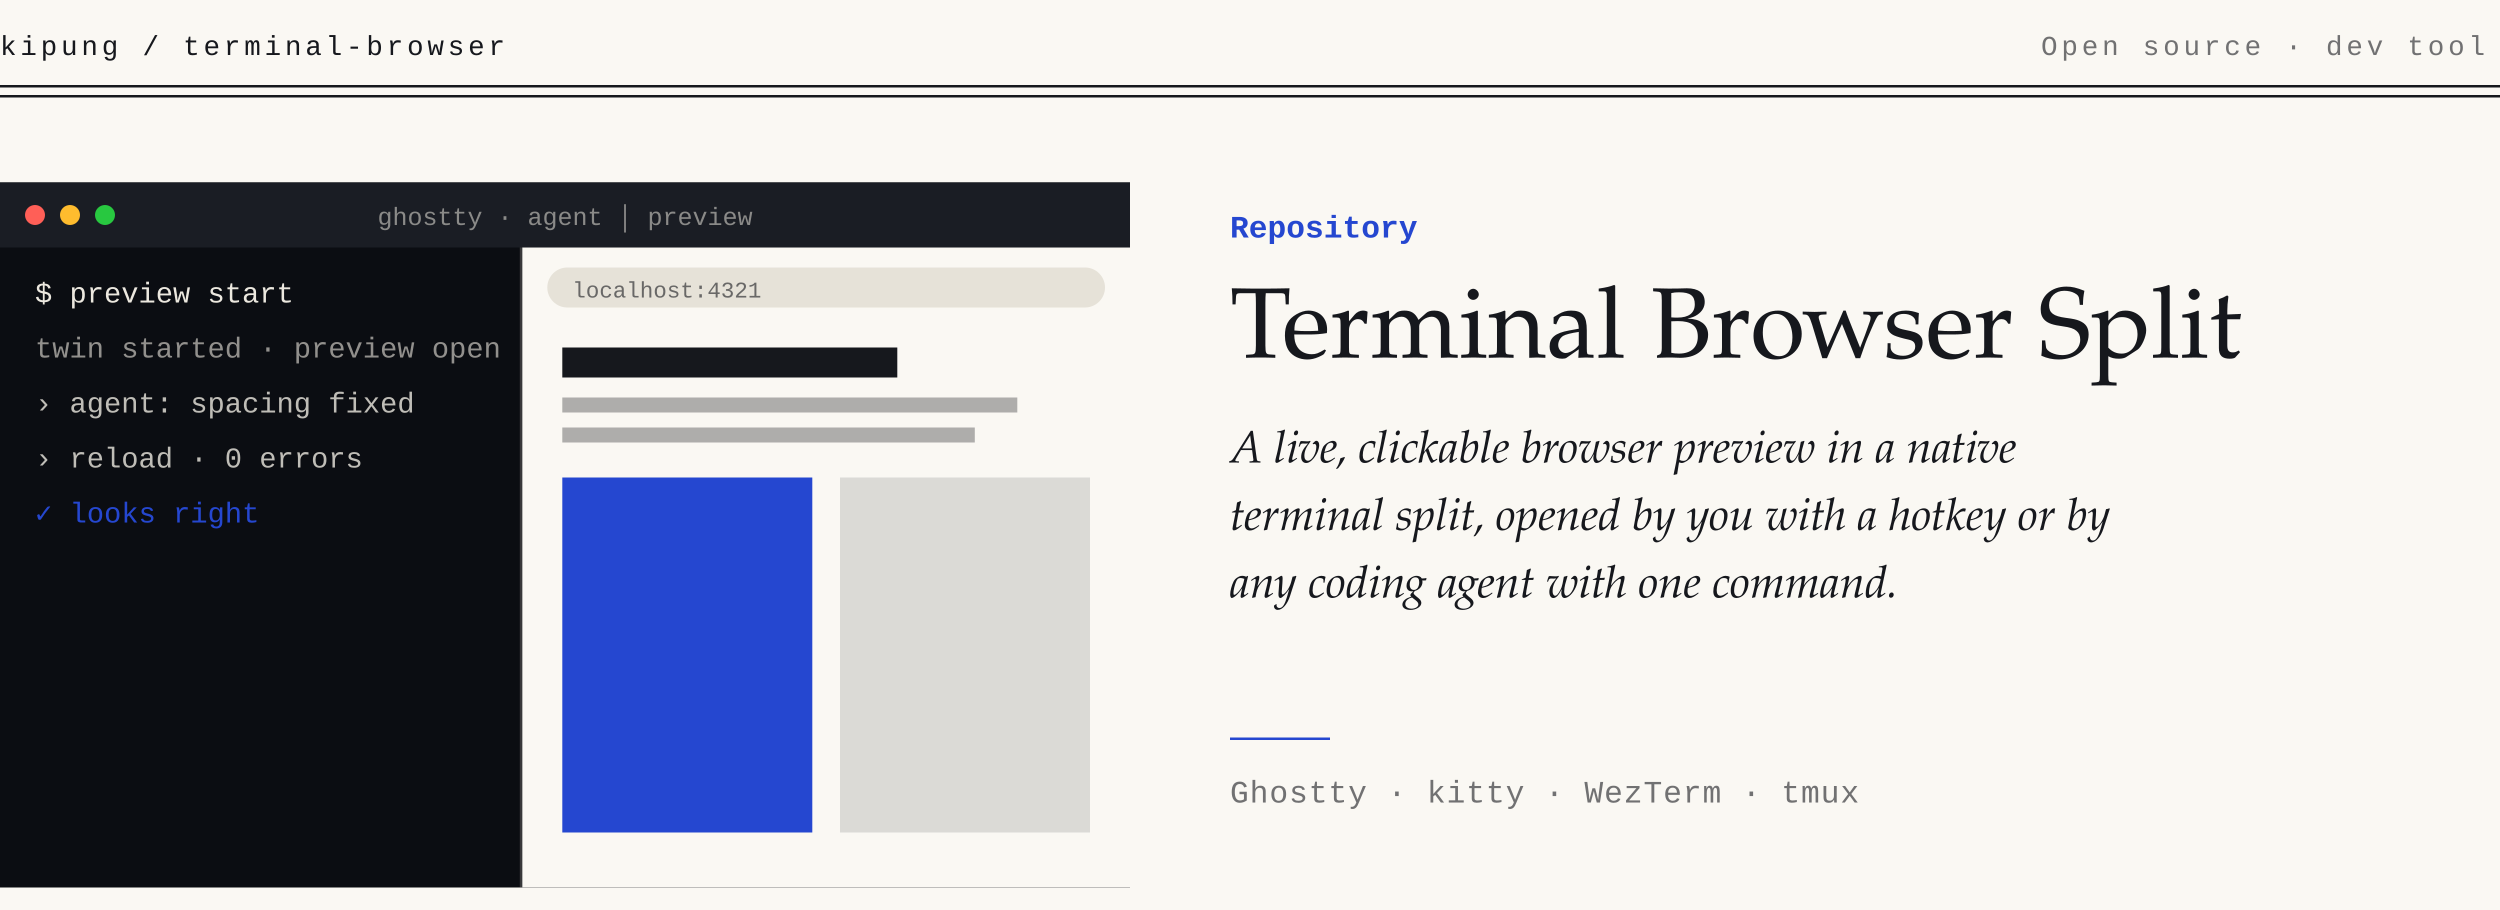
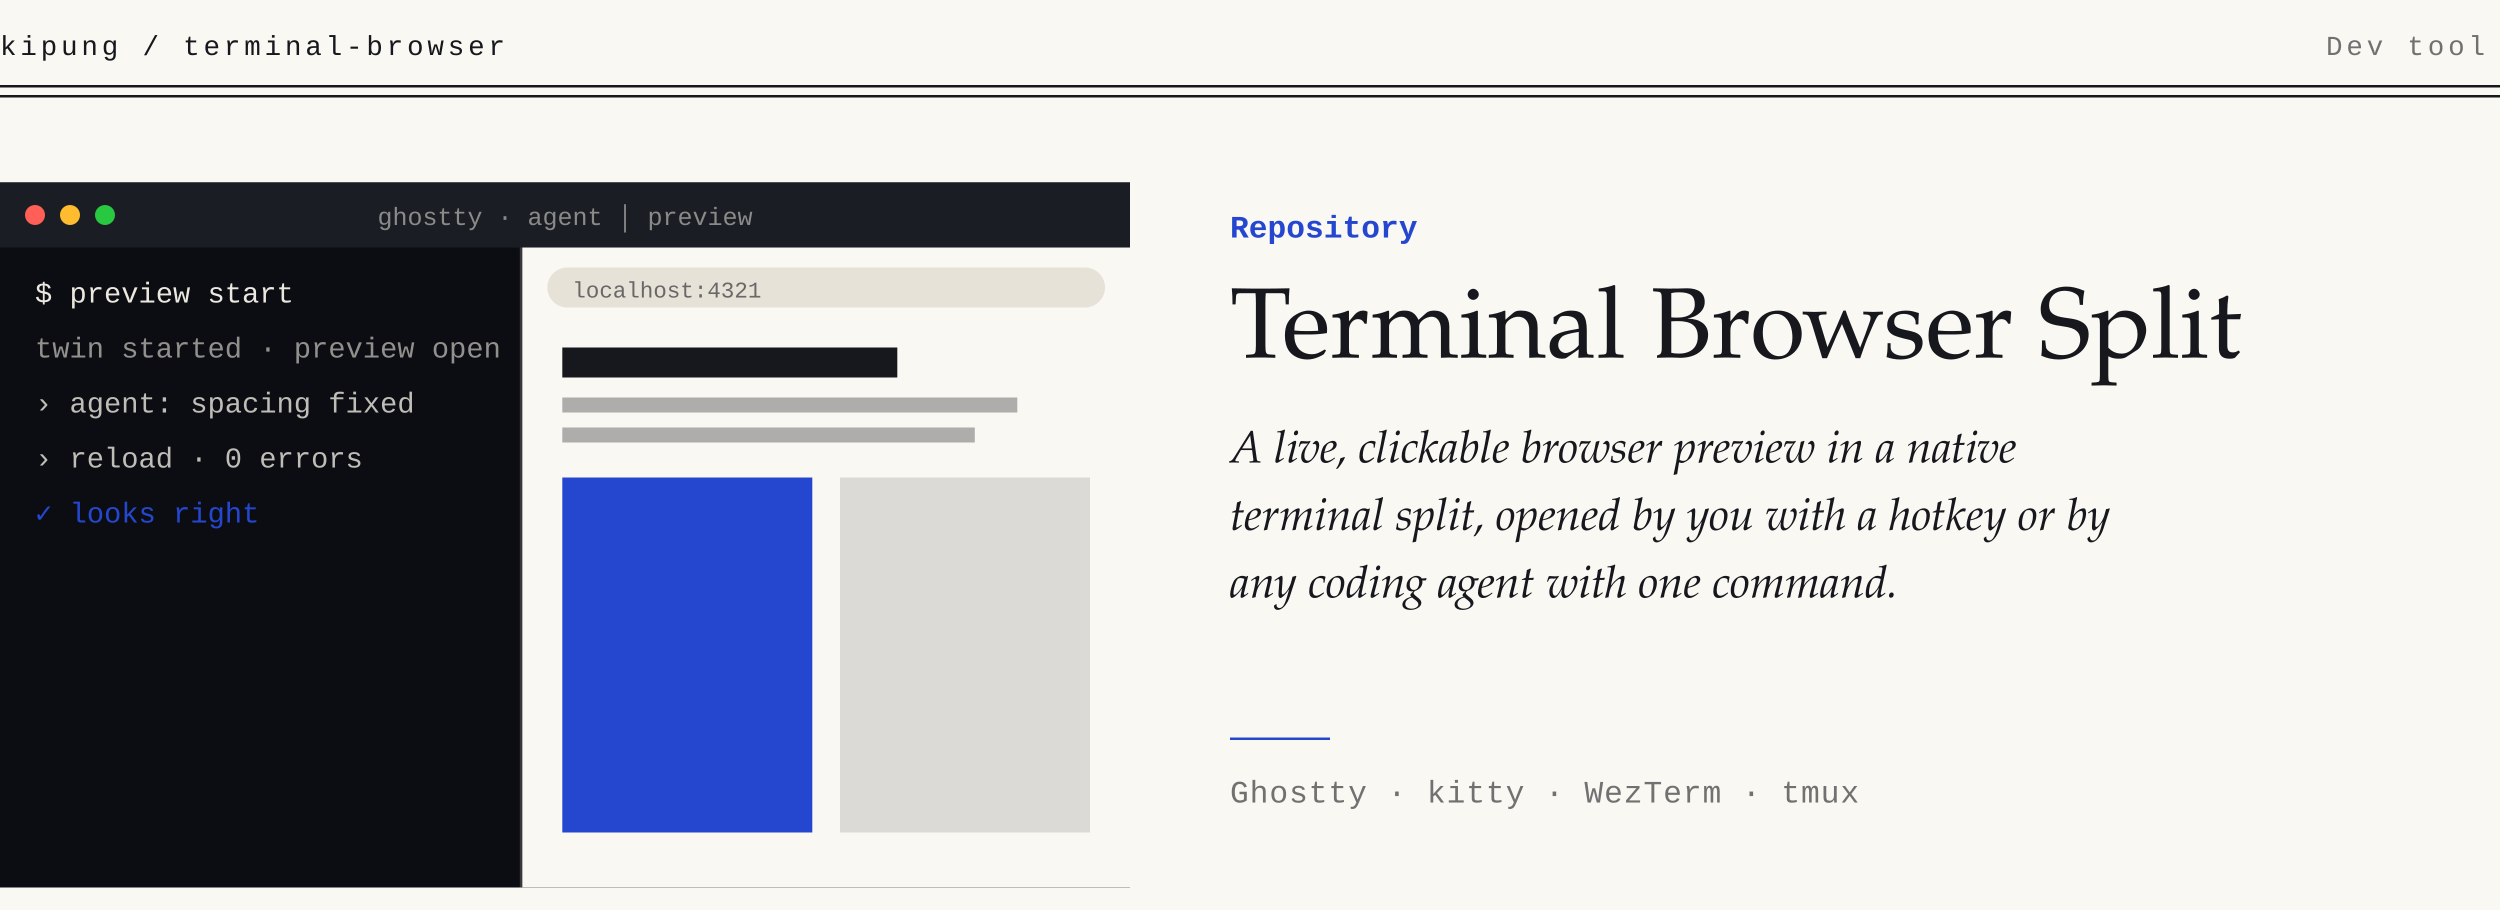
<svg xmlns="http://www.w3.org/2000/svg" width="1000" height="364" viewBox="0 0 1000 364" role="img" aria-label="Repository. Terminal Browser Split: A live, clickable browser preview in a native terminal split, opened by you with a hotkey or by any coding agent with one command.">
  <style>
  .s { font-family: 'Iowan Old Style', 'Palatino Linotype', Palatino, 'Book Antiqua', Georgia, serif; }
  .m { font-family: ui-monospace, SFMono-Regular, Menlo, Consolas, 'Liberation Mono', monospace; }
  .ink { fill: #16181d; }
  .dim { fill: #16181d99; }
  .acc { fill: #2547d0; }
  .cap { font-size: 11px; letter-spacing: .14em; text-transform: uppercase; }
</style>
  <rect width="1000" height="364" fill="#faf8f3" />
  <text x="0" y="22" class="m cap ink">kipung / terminal-browser</text>
-   <text x="994" y="22" class="m cap dim" text-anchor="end">Open source · dev tool</text>
+   <text x="994" y="22" class="m cap dim" text-anchor="end">Dev tool</text>
  <rect x="0" y="34" width="1000" height="1" fill="#16181d" />
  <rect x="0" y="38" width="1000" height="1" fill="#16181d" />
  <rect x="0" y="73" width="452" height="282" fill="#0b0d12" />
  <rect x="0" y="73" width="452" height="26" fill="#1a1d24" />
  <circle cx="14" cy="86" r="4" fill="#ff5f57" />
  <circle cx="28" cy="86" r="4" fill="#febc2e" />
  <circle cx="42" cy="86" r="4" fill="#28c840" />
  <text x="226.0" y="90" class="m" font-size="10" fill="#ece8df88" text-anchor="middle">ghostty · agent │ preview</text>
  <text x="14" y="121" class="m" font-size="11.5" fill="#ece8df">$ preview start</text>
  <text x="14" y="143" class="m" font-size="11.5" fill="#ece8df99">twin started · preview open</text>
  <text x="14" y="165" class="m" font-size="11.5" fill="#ece8dfcc">› agent: spacing fixed</text>
  <text x="14" y="187" class="m" font-size="11.5" fill="#ece8dfcc">› reload · 0 errors</text>
  <text x="14" y="209" class="m" font-size="11.5" fill="#2547d0">✓ looks right</text>
  <rect x="208.92" y="99" width="243.08" height="256" fill="#faf8f3" />
  <rect x="218.92" y="107" width="223.08" height="16" rx="8" fill="#e6e2d8" />
  <text x="228.92" y="119" class="m" font-size="9" fill="#16181d99">localhost:4321</text>
  <rect x="224.92" y="139" width="134" height="12" fill="#16181d" />
  <rect x="224.92" y="159" width="182" height="6" fill="#16181d55" />
  <rect x="224.92" y="171" width="165" height="6" fill="#16181d55" />
  <rect x="224.92" y="191" width="100" height="142" fill="#2547d0" />
  <rect x="336" y="191" width="100" height="142" fill="#16181d22" />
  <rect x="207.92" y="99" width="1" height="256" fill="#ece8df33" />
  <text x="492" y="95" class="m acc" font-size="12.5" font-weight="700">Repository</text>
  <text x="492" y="143" class="s ink" font-size="40">Terminal Browser Split</text>
  <text x="492" y="185" class="s ink" font-size="18" font-style="italic">A live, clickable browser preview in a native</text>
  <text x="492" y="212" class="s ink" font-size="18" font-style="italic">terminal split, opened by you with a hotkey or by</text>
  <text x="492" y="239" class="s ink" font-size="18" font-style="italic">any coding agent with one command.</text>
  <rect x="492" y="295" width="40" height="1" fill="#2547d0" />
  <text x="492" y="321" class="m dim" font-size="12.5" letter-spacing=".03em">Ghostty · kitty · WezTerm · tmux</text>
</svg>
